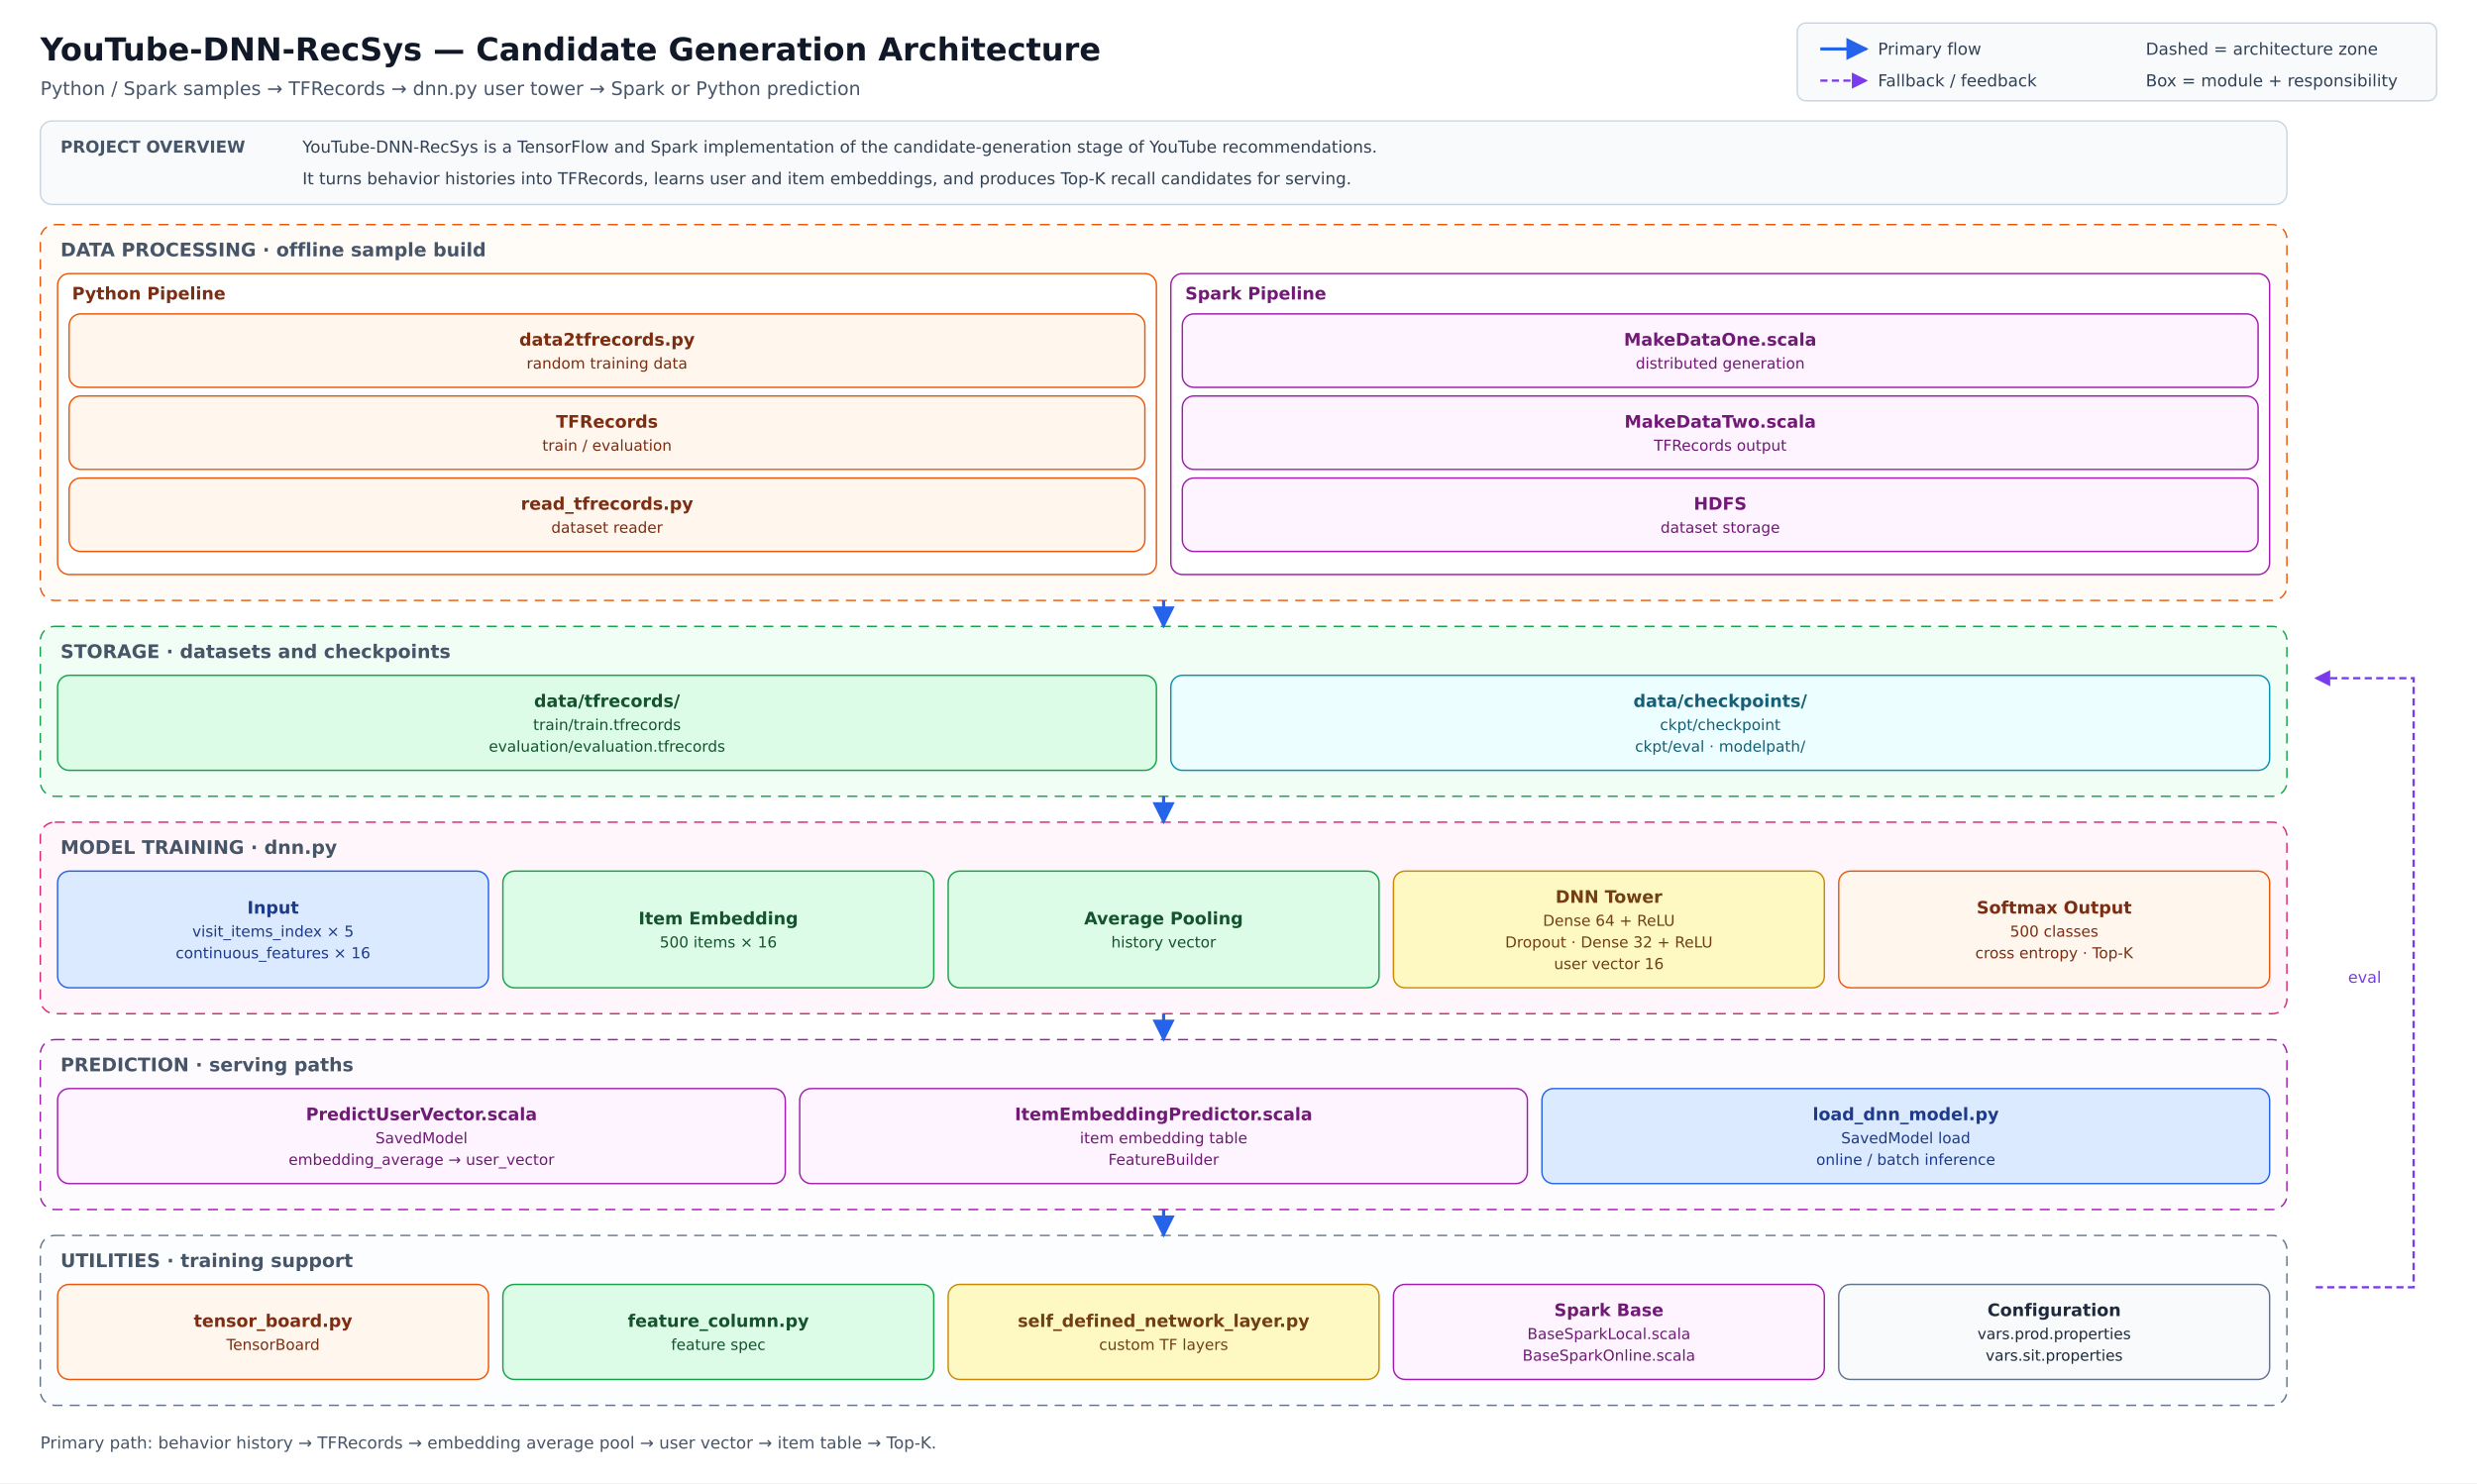
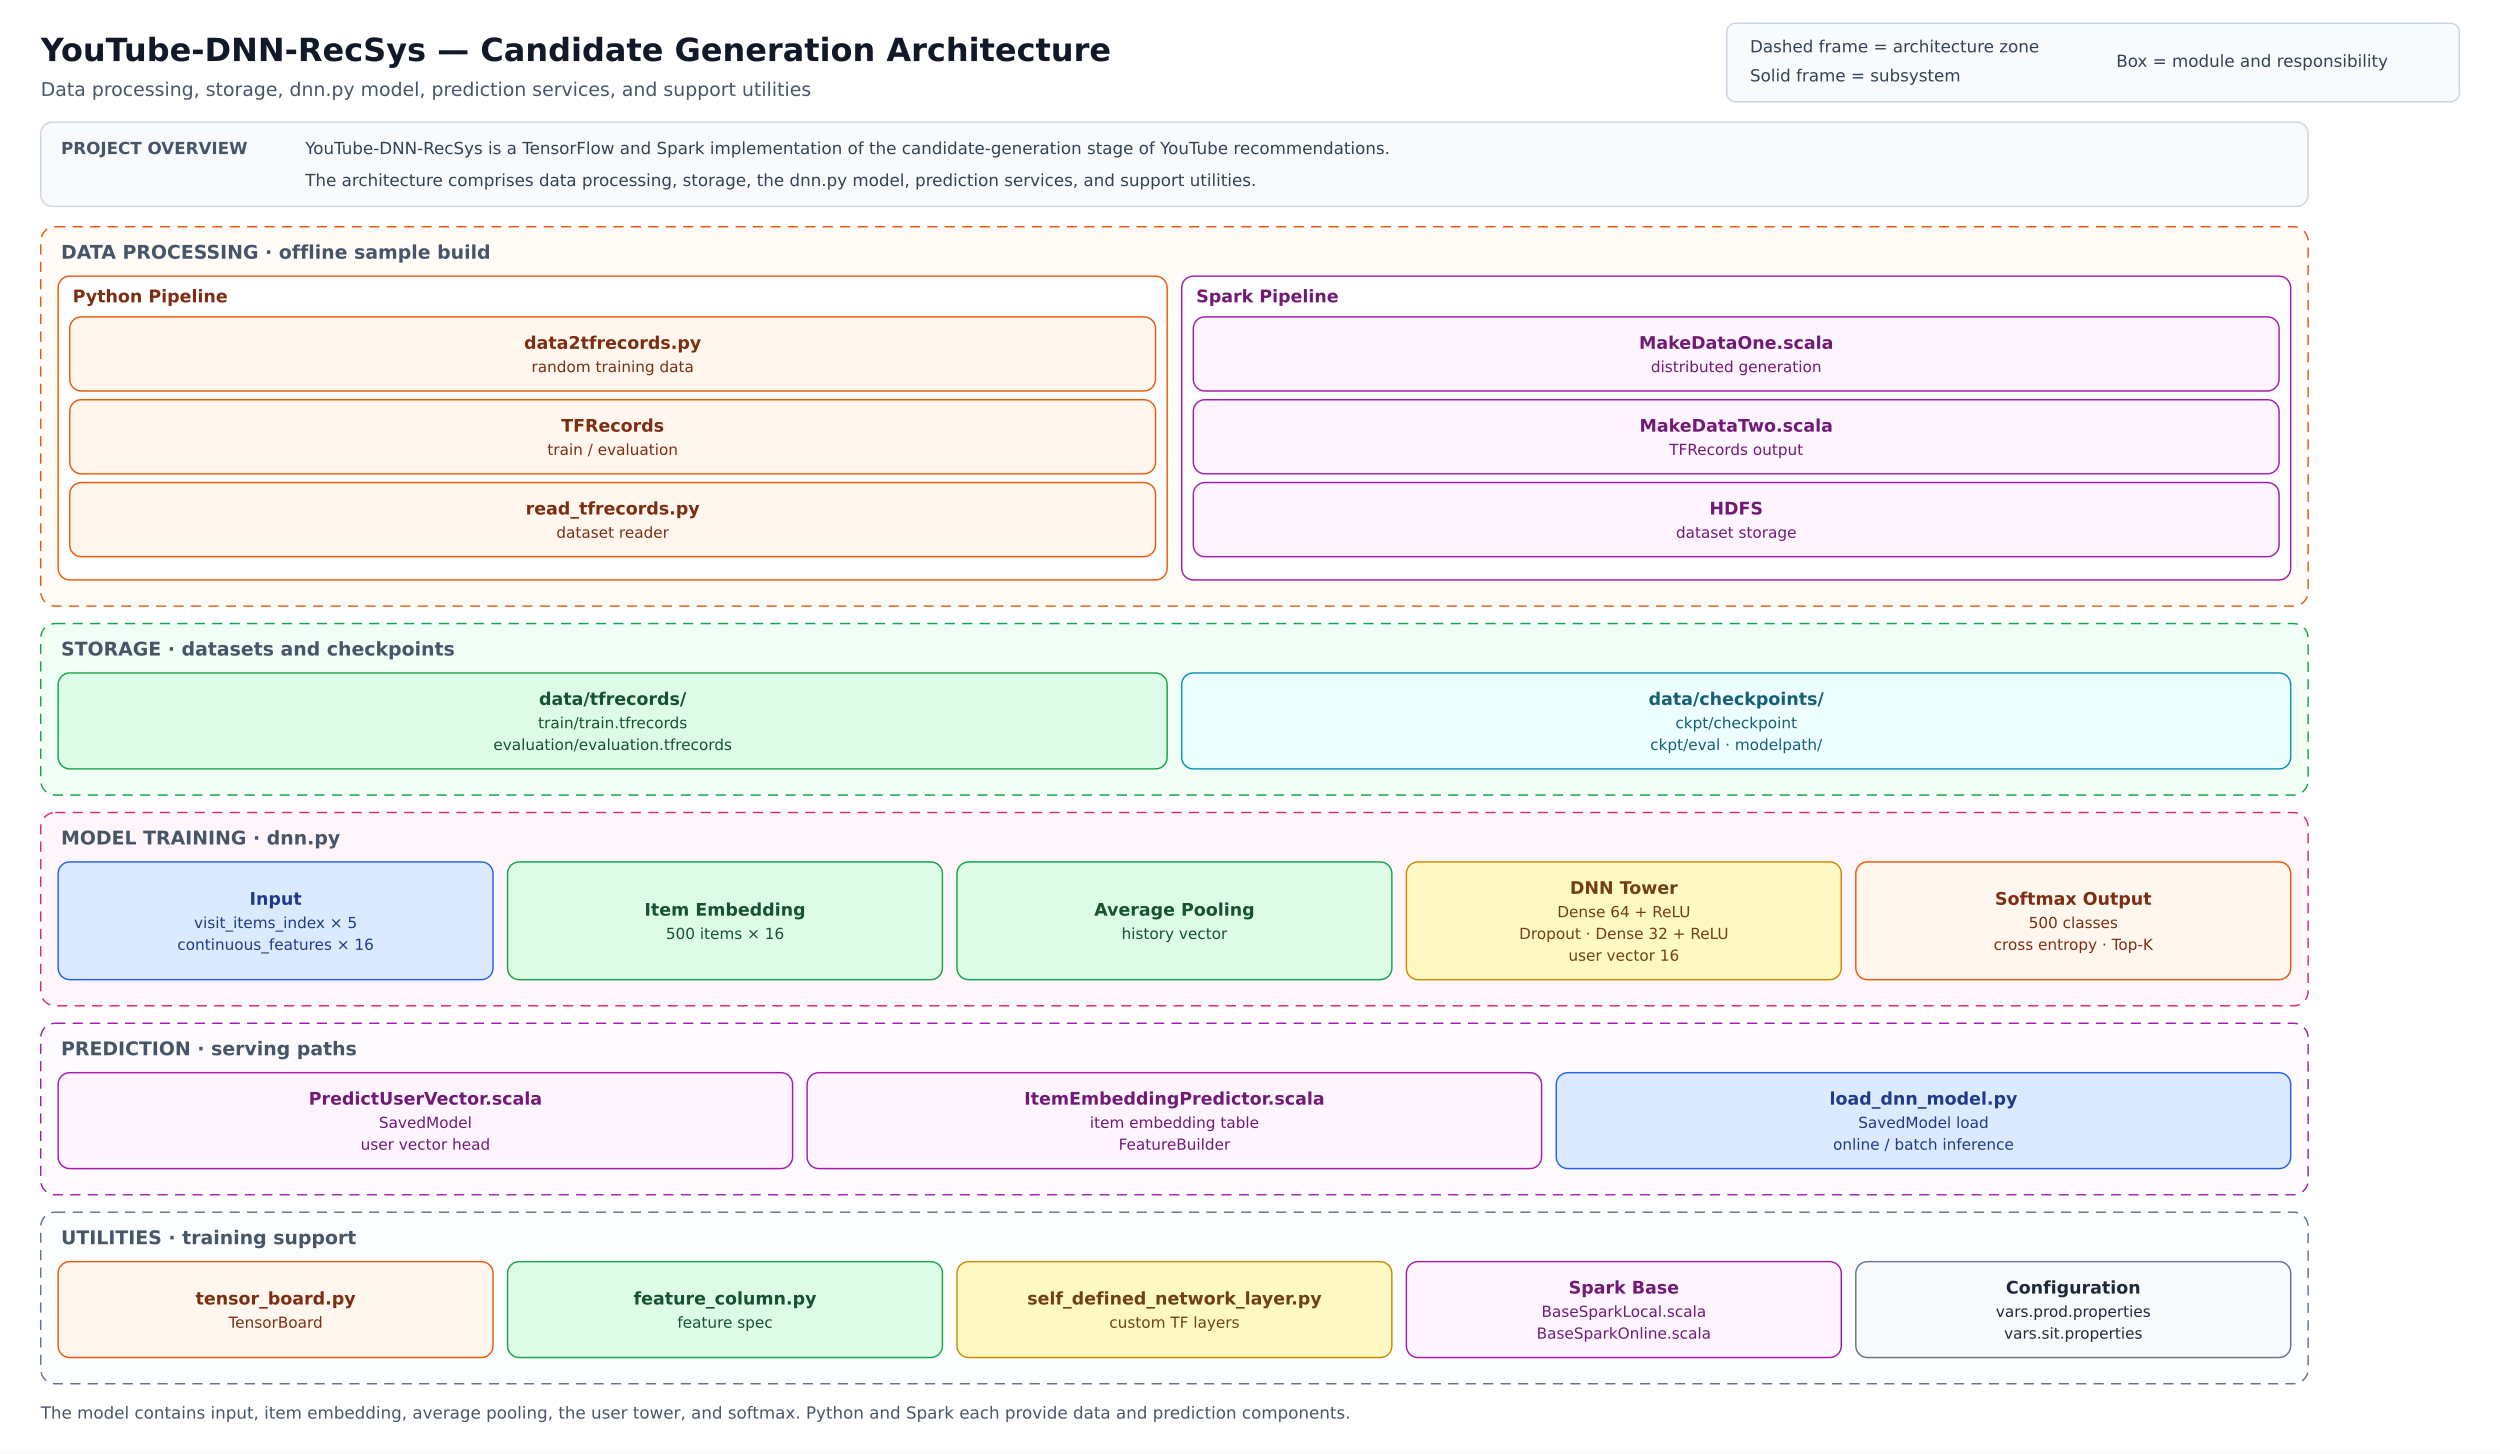
- <svg xmlns="http://www.w3.org/2000/svg" viewBox="0 0 1720 1030" font-family="WenQuanYi Micro Hei, DejaVu Sans, sans-serif">
-   <defs>
-     <marker id="arr" viewBox="0 0 10 10" refX="9" refY="5" markerWidth="7" markerHeight="7" orient="auto">
-       <path d="M0,0 L10,5 L0,10 z" fill="#2563eb" />
-     </marker>
-     <marker id="arrP" viewBox="0 0 10 10" refX="9" refY="5" markerWidth="7" markerHeight="7" orient="auto">
-       <path d="M0,0 L10,5 L0,10 z" fill="#7c3aed" />
-     </marker>
-   </defs>
-   <rect x="0" y="0" width="1720" height="1030" fill="#ffffff" />
+ <svg xmlns="http://www.w3.org/2000/svg" viewBox="0 0 1720 1000" font-family="WenQuanYi Micro Hei, DejaVu Sans, sans-serif">
+   <rect x="0" y="0" width="1720" height="1000" fill="#ffffff" />
  <text x="28" y="42" font-size="22" fill="#111827" font-weight="700" text-anchor="start">YouTube-DNN-RecSys — Candidate Generation Architecture</text>
-   <text x="28" y="66" font-size="13" fill="#475569" font-weight="400" text-anchor="start">Python / Spark samples → TFRecords → dnn.py user tower → Spark or Python prediction</text>
-   <rect x="1248" y="16" width="444" height="54" rx="6" fill="#f8fafc" stroke="#cbd5e1" />
-   <line x1="1264" y1="34" x2="1296" y2="34" stroke="#2563eb" stroke-width="2.2" marker-end="url(#arr)" />
-   <text x="1304" y="38" font-size="11.5" fill="#334155" font-weight="400" text-anchor="start">Primary flow</text>
-   <line x1="1264" y1="56" x2="1296" y2="56" stroke="#7c3aed" stroke-width="1.6" stroke-dasharray="5,3" marker-end="url(#arrP)" />
-   <text x="1304" y="60" font-size="11.5" fill="#334155" font-weight="400" text-anchor="start">Fallback / feedback</text>
-   <text x="1490" y="38" font-size="11.5" fill="#334155" font-weight="400" text-anchor="start">Dashed = architecture zone</text>
-   <text x="1490" y="60" font-size="11.5" fill="#334155" font-weight="400" text-anchor="start">Box = module + responsibility</text>
+   <text x="28" y="66" font-size="13" fill="#475569" font-weight="400" text-anchor="start">Data processing, storage, dnn.py model, prediction services, and support utilities</text>
+   <rect x="1188" y="16" width="504" height="54" rx="6" fill="#f8fafc" stroke="#cbd5e1" />
+   <text x="1204" y="36" font-size="11.5" fill="#334155" font-weight="400" text-anchor="start">Dashed frame = architecture zone</text>
+   <text x="1204" y="56" font-size="11.5" fill="#334155" font-weight="400" text-anchor="start">Solid frame = subsystem</text>
+   <text x="1456" y="46" font-size="11.5" fill="#334155" font-weight="400" text-anchor="start">Box = module and responsibility</text>
  <rect x="28" y="84" width="1560" height="58" rx="8" fill="#f8fafc" stroke="#cbd5e1" />
  <text x="42" y="106" font-size="11.5" fill="#475569" font-weight="700" text-anchor="start">PROJECT OVERVIEW</text>
  <text x="210" y="106" font-size="11.5" fill="#334155" font-weight="400" text-anchor="start">YouTube-DNN-RecSys is a TensorFlow and Spark implementation of the candidate-generation stage of YouTube recommendations.</text>
-   <text x="210" y="128" font-size="11.5" fill="#334155" font-weight="400" text-anchor="start">It turns behavior histories into TFRecords, learns user and item embeddings, and produces Top-K recall candidates for serving.</text>
+   <text x="210" y="128" font-size="11.5" fill="#334155" font-weight="400" text-anchor="start">The architecture comprises data processing, storage, the dnn.py model, prediction services, and support utilities.</text>
  <rect x="28" y="156" width="1560" height="261" rx="10" fill="#fff7ed" fill-opacity="0.38" stroke="#ea580c" stroke-dasharray="7,5" />
  <text x="42" y="178" font-size="13" fill="#475569" font-weight="700" text-anchor="start">DATA PROCESSING · offline sample build</text>
  <rect x="40.0" y="190.0" width="763.0" height="209.0" rx="8" fill="#ffffff" fill-opacity="0.94" stroke="#ea580c" />
  <text x="50.0" y="208" font-size="12" fill="#7c2d12" font-weight="700" text-anchor="start">Python Pipeline</text>
  <rect x="48.0" y="218.0" width="747.0" height="51.0" rx="8" fill="#fff7ed" stroke="#ea580c" />
  <text x="421.5" y="240.0" font-size="12" fill="#7c2d12" font-weight="700" text-anchor="middle">data2tfrecords.py</text>
  <text x="421.5" y="256.0" font-size="10.5" fill="#7c2d12" font-weight="400" text-anchor="middle">random training data</text>
  <rect x="48.0" y="275.0" width="747.0" height="51.0" rx="8" fill="#fff7ed" stroke="#ea580c" />
  <text x="421.5" y="297.0" font-size="12" fill="#7c2d12" font-weight="700" text-anchor="middle">TFRecords</text>
  <text x="421.5" y="313.0" font-size="10.5" fill="#7c2d12" font-weight="400" text-anchor="middle">train / evaluation</text>
  <rect x="48.0" y="332.0" width="747.0" height="51.0" rx="8" fill="#fff7ed" stroke="#ea580c" />
  <text x="421.5" y="354.0" font-size="12" fill="#7c2d12" font-weight="700" text-anchor="middle">read_tfrecords.py</text>
  <text x="421.5" y="370.0" font-size="10.5" fill="#7c2d12" font-weight="400" text-anchor="middle">dataset reader</text>
  <rect x="813.0" y="190.0" width="763.0" height="209.0" rx="8" fill="#ffffff" fill-opacity="0.94" stroke="#a21caf" />
  <text x="823.0" y="208" font-size="12" fill="#701a75" font-weight="700" text-anchor="start">Spark Pipeline</text>
  <rect x="821.0" y="218.0" width="747.0" height="51.0" rx="8" fill="#fdf4ff" stroke="#a21caf" />
  <text x="1194.5" y="240.0" font-size="12" fill="#701a75" font-weight="700" text-anchor="middle">MakeDataOne.scala</text>
  <text x="1194.5" y="256.0" font-size="10.5" fill="#701a75" font-weight="400" text-anchor="middle">distributed generation</text>
  <rect x="821.0" y="275.0" width="747.0" height="51.0" rx="8" fill="#fdf4ff" stroke="#a21caf" />
  <text x="1194.5" y="297.0" font-size="12" fill="#701a75" font-weight="700" text-anchor="middle">MakeDataTwo.scala</text>
  <text x="1194.5" y="313.0" font-size="10.5" fill="#701a75" font-weight="400" text-anchor="middle">TFRecords output</text>
  <rect x="821.0" y="332.0" width="747.0" height="51.0" rx="8" fill="#fdf4ff" stroke="#a21caf" />
  <text x="1194.5" y="354.0" font-size="12" fill="#701a75" font-weight="700" text-anchor="middle">HDFS</text>
  <text x="1194.5" y="370.0" font-size="10.5" fill="#701a75" font-weight="400" text-anchor="middle">dataset storage</text>
-   <rect x="28" y="435" width="1560" height="118" rx="10" fill="#dcfce7" fill-opacity="0.38" stroke="#16a34a" stroke-dasharray="7,5" />
-   <text x="42" y="457" font-size="13" fill="#475569" font-weight="700" text-anchor="start">STORAGE · datasets and checkpoints</text>
-   <rect x="40.0" y="469.0" width="763.0" height="66.0" rx="8" fill="#dcfce7" stroke="#16a34a" />
-   <text x="421.5" y="491.0" font-size="12" fill="#14532d" font-weight="700" text-anchor="middle">data/tfrecords/</text>
-   <text x="421.5" y="507.0" font-size="10.5" fill="#14532d" font-weight="400" text-anchor="middle">train/train.tfrecords</text>
-   <text x="421.5" y="522.0" font-size="10.5" fill="#14532d" font-weight="400" text-anchor="middle">evaluation/evaluation.tfrecords</text>
-   <rect x="813.0" y="469.0" width="763.0" height="66.0" rx="8" fill="#ecfeff" stroke="#0891b2" />
-   <text x="1194.5" y="491.0" font-size="12" fill="#155e75" font-weight="700" text-anchor="middle">data/checkpoints/</text>
-   <text x="1194.5" y="507.0" font-size="10.5" fill="#155e75" font-weight="400" text-anchor="middle">ckpt/checkpoint</text>
-   <text x="1194.5" y="522.0" font-size="10.5" fill="#155e75" font-weight="400" text-anchor="middle">ckpt/eval · modelpath/</text>
-   <rect x="28" y="571" width="1560" height="133" rx="10" fill="#fce7f3" fill-opacity="0.38" stroke="#db2777" stroke-dasharray="7,5" />
-   <text x="42" y="593" font-size="13" fill="#475569" font-weight="700" text-anchor="start">MODEL TRAINING · dnn.py</text>
-   <rect x="40.0" y="605.0" width="299.2" height="81.0" rx="8" fill="#dbeafe" stroke="#2563eb" />
-   <text x="189.6" y="634.5" font-size="12" fill="#1e3a8a" font-weight="700" text-anchor="middle">Input</text>
-   <text x="189.6" y="650.5" font-size="10.5" fill="#1e3a8a" font-weight="400" text-anchor="middle">visit_items_index × 5</text>
-   <text x="189.6" y="665.5" font-size="10.5" fill="#1e3a8a" font-weight="400" text-anchor="middle">continuous_features × 16</text>
-   <rect x="349.2" y="605.0" width="299.2" height="81.0" rx="8" fill="#dcfce7" stroke="#16a34a" />
-   <text x="498.8" y="642.0" font-size="12" fill="#14532d" font-weight="700" text-anchor="middle">Item Embedding</text>
-   <text x="498.8" y="658.0" font-size="10.5" fill="#14532d" font-weight="400" text-anchor="middle">500 items × 16</text>
-   <rect x="658.4" y="605.0" width="299.2" height="81.0" rx="8" fill="#dcfce7" stroke="#16a34a" />
-   <text x="808.0" y="642.0" font-size="12" fill="#14532d" font-weight="700" text-anchor="middle">Average Pooling</text>
-   <text x="808.0" y="658.0" font-size="10.5" fill="#14532d" font-weight="400" text-anchor="middle">history vector</text>
-   <rect x="967.6" y="605.0" width="299.2" height="81.0" rx="8" fill="#fef9c3" stroke="#ca8a04" />
-   <text x="1117.2" y="627.0" font-size="12" fill="#713f12" font-weight="700" text-anchor="middle">DNN Tower</text>
-   <text x="1117.2" y="643.0" font-size="10.5" fill="#713f12" font-weight="400" text-anchor="middle">Dense 64 + ReLU</text>
-   <text x="1117.2" y="658.0" font-size="10.5" fill="#713f12" font-weight="400" text-anchor="middle">Dropout · Dense 32 + ReLU</text>
-   <text x="1117.2" y="673.0" font-size="10.5" fill="#713f12" font-weight="400" text-anchor="middle">user vector 16</text>
-   <rect x="1276.8" y="605.0" width="299.2" height="81.0" rx="8" fill="#fff7ed" stroke="#ea580c" />
-   <text x="1426.4" y="634.5" font-size="12" fill="#7c2d12" font-weight="700" text-anchor="middle">Softmax Output</text>
-   <text x="1426.4" y="650.5" font-size="10.5" fill="#7c2d12" font-weight="400" text-anchor="middle">500 classes</text>
-   <text x="1426.4" y="665.5" font-size="10.5" fill="#7c2d12" font-weight="400" text-anchor="middle">cross entropy · Top-K</text>
-   <rect x="28" y="722" width="1560" height="118" rx="10" fill="#fdf4ff" fill-opacity="0.38" stroke="#a21caf" stroke-dasharray="7,5" />
-   <text x="42" y="744" font-size="13" fill="#475569" font-weight="700" text-anchor="start">PREDICTION · serving paths</text>
-   <rect x="40.0" y="756.0" width="505.3" height="66.0" rx="8" fill="#fdf4ff" stroke="#a21caf" />
-   <text x="292.667" y="778.0" font-size="12" fill="#701a75" font-weight="700" text-anchor="middle">PredictUserVector.scala</text>
-   <text x="292.667" y="794.0" font-size="10.5" fill="#701a75" font-weight="400" text-anchor="middle">SavedModel</text>
-   <text x="292.667" y="809.0" font-size="10.5" fill="#701a75" font-weight="400" text-anchor="middle">embedding_average → user_vector</text>
-   <rect x="555.3" y="756.0" width="505.3" height="66.0" rx="8" fill="#fdf4ff" stroke="#a21caf" />
-   <text x="808" y="778.0" font-size="12" fill="#701a75" font-weight="700" text-anchor="middle">ItemEmbeddingPredictor.scala</text>
-   <text x="808" y="794.0" font-size="10.5" fill="#701a75" font-weight="400" text-anchor="middle">item embedding table</text>
-   <text x="808" y="809.0" font-size="10.5" fill="#701a75" font-weight="400" text-anchor="middle">FeatureBuilder</text>
-   <rect x="1070.7" y="756.0" width="505.3" height="66.0" rx="8" fill="#dbeafe" stroke="#2563eb" />
-   <text x="1323.333" y="778.0" font-size="12" fill="#1e3a8a" font-weight="700" text-anchor="middle">load_dnn_model.py</text>
-   <text x="1323.333" y="794.0" font-size="10.5" fill="#1e3a8a" font-weight="400" text-anchor="middle">SavedModel load</text>
-   <text x="1323.333" y="809.0" font-size="10.5" fill="#1e3a8a" font-weight="400" text-anchor="middle">online / batch inference</text>
-   <rect x="28" y="858" width="1560" height="118" rx="10" fill="#f8fafc" fill-opacity="0.38" stroke="#64748b" stroke-dasharray="7,5" />
-   <text x="42" y="880" font-size="13" fill="#475569" font-weight="700" text-anchor="start">UTILITIES · training support</text>
-   <rect x="40.0" y="892.0" width="299.2" height="66.0" rx="8" fill="#fff7ed" stroke="#ea580c" />
-   <text x="189.6" y="921.5" font-size="12" fill="#7c2d12" font-weight="700" text-anchor="middle">tensor_board.py</text>
-   <text x="189.6" y="937.5" font-size="10.5" fill="#7c2d12" font-weight="400" text-anchor="middle">TensorBoard</text>
-   <rect x="349.2" y="892.0" width="299.2" height="66.0" rx="8" fill="#dcfce7" stroke="#16a34a" />
-   <text x="498.8" y="921.5" font-size="12" fill="#14532d" font-weight="700" text-anchor="middle">feature_column.py</text>
-   <text x="498.8" y="937.5" font-size="10.5" fill="#14532d" font-weight="400" text-anchor="middle">feature spec</text>
-   <rect x="658.4" y="892.0" width="299.2" height="66.0" rx="8" fill="#fef9c3" stroke="#ca8a04" />
-   <text x="808.0" y="921.5" font-size="12" fill="#713f12" font-weight="700" text-anchor="middle">self_defined_network_layer.py</text>
-   <text x="808.0" y="937.5" font-size="10.5" fill="#713f12" font-weight="400" text-anchor="middle">custom TF layers</text>
-   <rect x="967.6" y="892.0" width="299.2" height="66.0" rx="8" fill="#fdf4ff" stroke="#a21caf" />
-   <text x="1117.2" y="914.0" font-size="12" fill="#701a75" font-weight="700" text-anchor="middle">Spark Base</text>
-   <text x="1117.2" y="930.0" font-size="10.5" fill="#701a75" font-weight="400" text-anchor="middle">BaseSparkLocal.scala</text>
-   <text x="1117.2" y="945.0" font-size="10.5" fill="#701a75" font-weight="400" text-anchor="middle">BaseSparkOnline.scala</text>
-   <rect x="1276.8" y="892.0" width="299.2" height="66.0" rx="8" fill="#f8fafc" stroke="#64748b" />
-   <text x="1426.4" y="914.0" font-size="12" fill="#1e293b" font-weight="700" text-anchor="middle">Configuration</text>
-   <text x="1426.4" y="930.0" font-size="10.5" fill="#1e293b" font-weight="400" text-anchor="middle">vars.prod.properties</text>
-   <text x="1426.4" y="945.0" font-size="10.5" fill="#1e293b" font-weight="400" text-anchor="middle">vars.sit.properties</text>
-   <line x1="808.0" y1="417" x2="808.0" y2="435" stroke="#2563eb" stroke-width="2.2" marker-end="url(#arr)" />
-   <line x1="808.0" y1="553" x2="808.0" y2="571" stroke="#2563eb" stroke-width="2.2" marker-end="url(#arr)" />
-   <line x1="808.0" y1="704" x2="808.0" y2="722" stroke="#2563eb" stroke-width="2.2" marker-end="url(#arr)" />
-   <line x1="808.0" y1="840" x2="808.0" y2="858" stroke="#2563eb" stroke-width="2.2" marker-end="url(#arr)" />
-   <path d="M 1608,894 L 1676,894 L 1676,471 L 1608,471" fill="none" stroke="#7c3aed" stroke-width="1.6" stroke-dasharray="5,3" marker-end="url(#arrP)" />
-   <text x="1642" y="682.5" font-size="11" fill="#7c3aed" font-weight="400" text-anchor="middle">eval</text>
-   <text x="28" y="1006" font-size="11.5" fill="#475569" font-weight="400" text-anchor="start">Primary path: behavior history → TFRecords → embedding average pool → user vector → item table → Top-K.</text>
+   <rect x="28" y="429" width="1560" height="118" rx="10" fill="#dcfce7" fill-opacity="0.38" stroke="#16a34a" stroke-dasharray="7,5" />
+   <text x="42" y="451" font-size="13" fill="#475569" font-weight="700" text-anchor="start">STORAGE · datasets and checkpoints</text>
+   <rect x="40.0" y="463.0" width="763.0" height="66.0" rx="8" fill="#dcfce7" stroke="#16a34a" />
+   <text x="421.5" y="485.0" font-size="12" fill="#14532d" font-weight="700" text-anchor="middle">data/tfrecords/</text>
+   <text x="421.5" y="501.0" font-size="10.5" fill="#14532d" font-weight="400" text-anchor="middle">train/train.tfrecords</text>
+   <text x="421.5" y="516.0" font-size="10.5" fill="#14532d" font-weight="400" text-anchor="middle">evaluation/evaluation.tfrecords</text>
+   <rect x="813.0" y="463.0" width="763.0" height="66.0" rx="8" fill="#ecfeff" stroke="#0891b2" />
+   <text x="1194.5" y="485.0" font-size="12" fill="#155e75" font-weight="700" text-anchor="middle">data/checkpoints/</text>
+   <text x="1194.5" y="501.0" font-size="10.5" fill="#155e75" font-weight="400" text-anchor="middle">ckpt/checkpoint</text>
+   <text x="1194.5" y="516.0" font-size="10.5" fill="#155e75" font-weight="400" text-anchor="middle">ckpt/eval · modelpath/</text>
+   <rect x="28" y="559" width="1560" height="133" rx="10" fill="#fce7f3" fill-opacity="0.38" stroke="#db2777" stroke-dasharray="7,5" />
+   <text x="42" y="581" font-size="13" fill="#475569" font-weight="700" text-anchor="start">MODEL TRAINING · dnn.py</text>
+   <rect x="40.0" y="593.0" width="299.2" height="81.0" rx="8" fill="#dbeafe" stroke="#2563eb" />
+   <text x="189.6" y="622.5" font-size="12" fill="#1e3a8a" font-weight="700" text-anchor="middle">Input</text>
+   <text x="189.6" y="638.5" font-size="10.5" fill="#1e3a8a" font-weight="400" text-anchor="middle">visit_items_index × 5</text>
+   <text x="189.6" y="653.5" font-size="10.5" fill="#1e3a8a" font-weight="400" text-anchor="middle">continuous_features × 16</text>
+   <rect x="349.2" y="593.0" width="299.2" height="81.0" rx="8" fill="#dcfce7" stroke="#16a34a" />
+   <text x="498.8" y="630.0" font-size="12" fill="#14532d" font-weight="700" text-anchor="middle">Item Embedding</text>
+   <text x="498.8" y="646.0" font-size="10.5" fill="#14532d" font-weight="400" text-anchor="middle">500 items × 16</text>
+   <rect x="658.4" y="593.0" width="299.2" height="81.0" rx="8" fill="#dcfce7" stroke="#16a34a" />
+   <text x="808.0" y="630.0" font-size="12" fill="#14532d" font-weight="700" text-anchor="middle">Average Pooling</text>
+   <text x="808.0" y="646.0" font-size="10.5" fill="#14532d" font-weight="400" text-anchor="middle">history vector</text>
+   <rect x="967.6" y="593.0" width="299.2" height="81.0" rx="8" fill="#fef9c3" stroke="#ca8a04" />
+   <text x="1117.2" y="615.0" font-size="12" fill="#713f12" font-weight="700" text-anchor="middle">DNN Tower</text>
+   <text x="1117.2" y="631.0" font-size="10.5" fill="#713f12" font-weight="400" text-anchor="middle">Dense 64 + ReLU</text>
+   <text x="1117.2" y="646.0" font-size="10.5" fill="#713f12" font-weight="400" text-anchor="middle">Dropout · Dense 32 + ReLU</text>
+   <text x="1117.2" y="661.0" font-size="10.5" fill="#713f12" font-weight="400" text-anchor="middle">user vector 16</text>
+   <rect x="1276.8" y="593.0" width="299.2" height="81.0" rx="8" fill="#fff7ed" stroke="#ea580c" />
+   <text x="1426.4" y="622.5" font-size="12" fill="#7c2d12" font-weight="700" text-anchor="middle">Softmax Output</text>
+   <text x="1426.4" y="638.5" font-size="10.5" fill="#7c2d12" font-weight="400" text-anchor="middle">500 classes</text>
+   <text x="1426.4" y="653.5" font-size="10.5" fill="#7c2d12" font-weight="400" text-anchor="middle">cross entropy · Top-K</text>
+   <rect x="28" y="704" width="1560" height="118" rx="10" fill="#fdf4ff" fill-opacity="0.38" stroke="#a21caf" stroke-dasharray="7,5" />
+   <text x="42" y="726" font-size="13" fill="#475569" font-weight="700" text-anchor="start">PREDICTION · serving paths</text>
+   <rect x="40.0" y="738.0" width="505.3" height="66.0" rx="8" fill="#fdf4ff" stroke="#a21caf" />
+   <text x="292.667" y="760.0" font-size="12" fill="#701a75" font-weight="700" text-anchor="middle">PredictUserVector.scala</text>
+   <text x="292.667" y="776.0" font-size="10.5" fill="#701a75" font-weight="400" text-anchor="middle">SavedModel</text>
+   <text x="292.667" y="791.0" font-size="10.5" fill="#701a75" font-weight="400" text-anchor="middle">user vector head</text>
+   <rect x="555.3" y="738.0" width="505.3" height="66.0" rx="8" fill="#fdf4ff" stroke="#a21caf" />
+   <text x="808" y="760.0" font-size="12" fill="#701a75" font-weight="700" text-anchor="middle">ItemEmbeddingPredictor.scala</text>
+   <text x="808" y="776.0" font-size="10.5" fill="#701a75" font-weight="400" text-anchor="middle">item embedding table</text>
+   <text x="808" y="791.0" font-size="10.5" fill="#701a75" font-weight="400" text-anchor="middle">FeatureBuilder</text>
+   <rect x="1070.7" y="738.0" width="505.3" height="66.0" rx="8" fill="#dbeafe" stroke="#2563eb" />
+   <text x="1323.333" y="760.0" font-size="12" fill="#1e3a8a" font-weight="700" text-anchor="middle">load_dnn_model.py</text>
+   <text x="1323.333" y="776.0" font-size="10.5" fill="#1e3a8a" font-weight="400" text-anchor="middle">SavedModel load</text>
+   <text x="1323.333" y="791.0" font-size="10.5" fill="#1e3a8a" font-weight="400" text-anchor="middle">online / batch inference</text>
+   <rect x="28" y="834" width="1560" height="118" rx="10" fill="#f8fafc" fill-opacity="0.38" stroke="#64748b" stroke-dasharray="7,5" />
+   <text x="42" y="856" font-size="13" fill="#475569" font-weight="700" text-anchor="start">UTILITIES · training support</text>
+   <rect x="40.0" y="868.0" width="299.2" height="66.0" rx="8" fill="#fff7ed" stroke="#ea580c" />
+   <text x="189.6" y="897.5" font-size="12" fill="#7c2d12" font-weight="700" text-anchor="middle">tensor_board.py</text>
+   <text x="189.6" y="913.5" font-size="10.5" fill="#7c2d12" font-weight="400" text-anchor="middle">TensorBoard</text>
+   <rect x="349.2" y="868.0" width="299.2" height="66.0" rx="8" fill="#dcfce7" stroke="#16a34a" />
+   <text x="498.8" y="897.5" font-size="12" fill="#14532d" font-weight="700" text-anchor="middle">feature_column.py</text>
+   <text x="498.8" y="913.5" font-size="10.5" fill="#14532d" font-weight="400" text-anchor="middle">feature spec</text>
+   <rect x="658.4" y="868.0" width="299.2" height="66.0" rx="8" fill="#fef9c3" stroke="#ca8a04" />
+   <text x="808.0" y="897.5" font-size="12" fill="#713f12" font-weight="700" text-anchor="middle">self_defined_network_layer.py</text>
+   <text x="808.0" y="913.5" font-size="10.5" fill="#713f12" font-weight="400" text-anchor="middle">custom TF layers</text>
+   <rect x="967.6" y="868.0" width="299.2" height="66.0" rx="8" fill="#fdf4ff" stroke="#a21caf" />
+   <text x="1117.2" y="890.0" font-size="12" fill="#701a75" font-weight="700" text-anchor="middle">Spark Base</text>
+   <text x="1117.2" y="906.0" font-size="10.5" fill="#701a75" font-weight="400" text-anchor="middle">BaseSparkLocal.scala</text>
+   <text x="1117.2" y="921.0" font-size="10.5" fill="#701a75" font-weight="400" text-anchor="middle">BaseSparkOnline.scala</text>
+   <rect x="1276.8" y="868.0" width="299.2" height="66.0" rx="8" fill="#f8fafc" stroke="#64748b" />
+   <text x="1426.4" y="890.0" font-size="12" fill="#1e293b" font-weight="700" text-anchor="middle">Configuration</text>
+   <text x="1426.4" y="906.0" font-size="10.5" fill="#1e293b" font-weight="400" text-anchor="middle">vars.prod.properties</text>
+   <text x="1426.4" y="921.0" font-size="10.5" fill="#1e293b" font-weight="400" text-anchor="middle">vars.sit.properties</text>
+   <text x="28" y="976" font-size="11.5" fill="#475569" font-weight="400" text-anchor="start">The model contains input, item embedding, average pooling, the user tower, and softmax. Python and Spark each provide data and prediction components.</text>
</svg>
